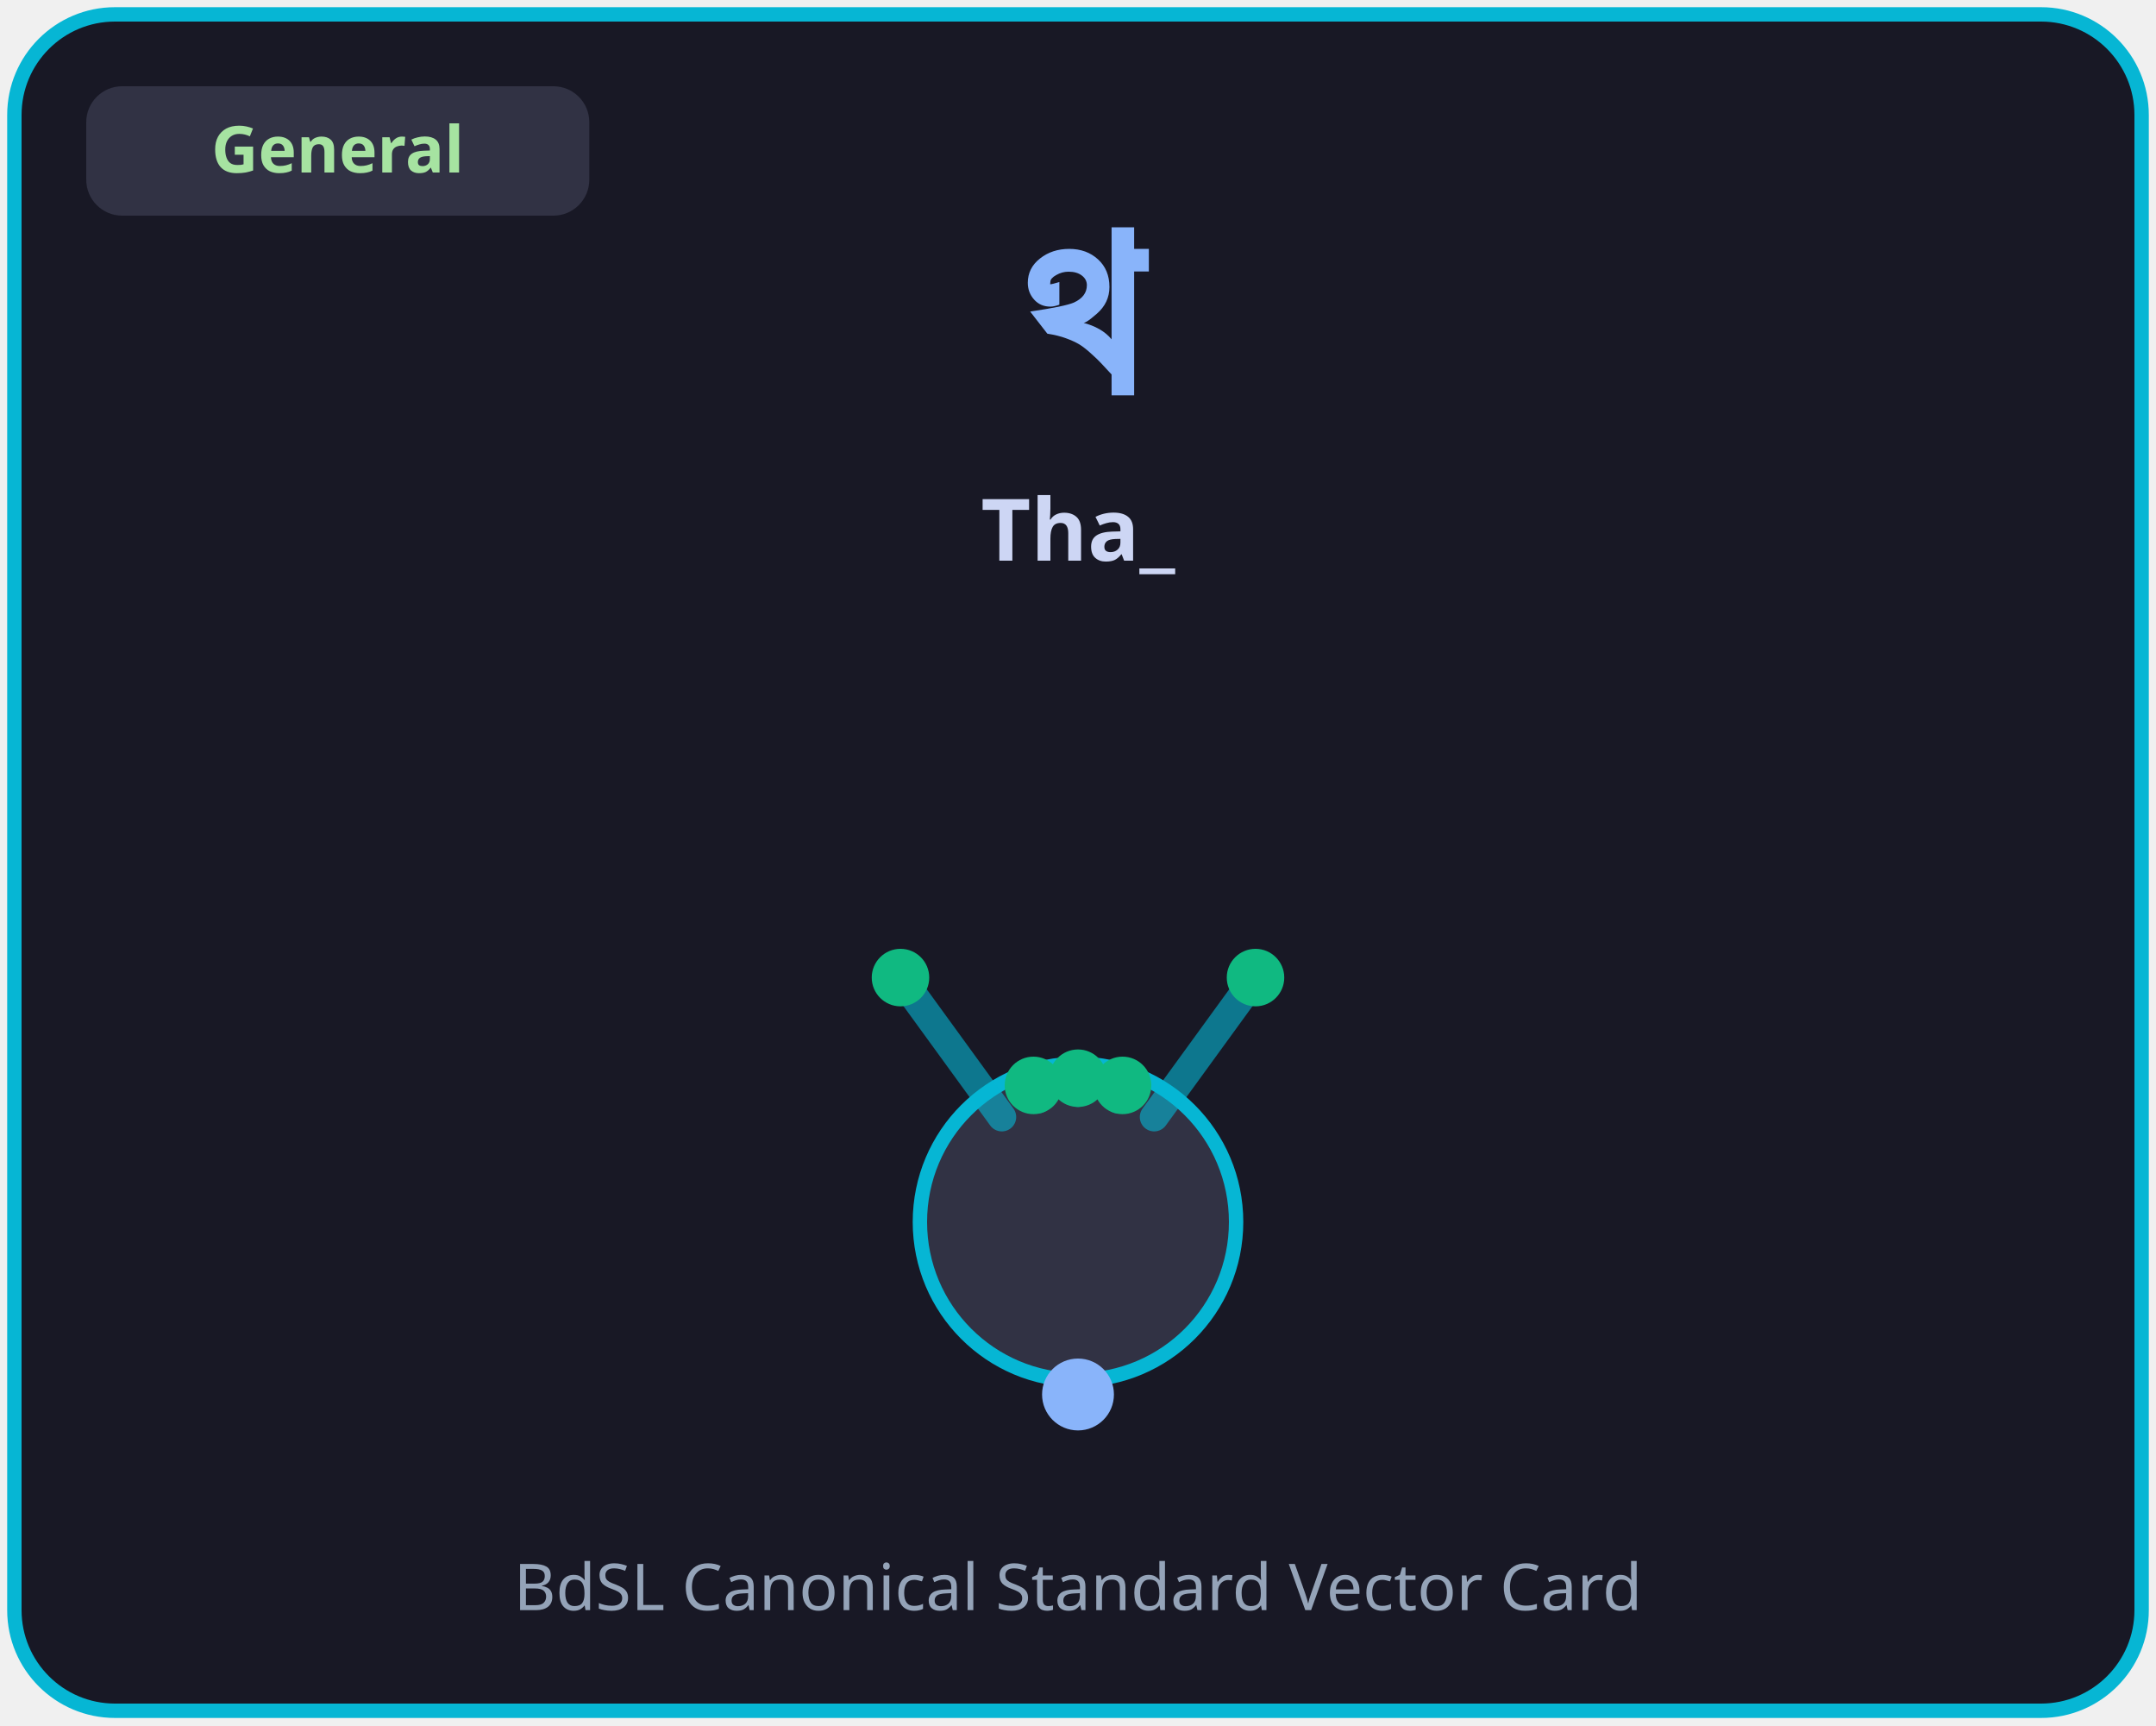
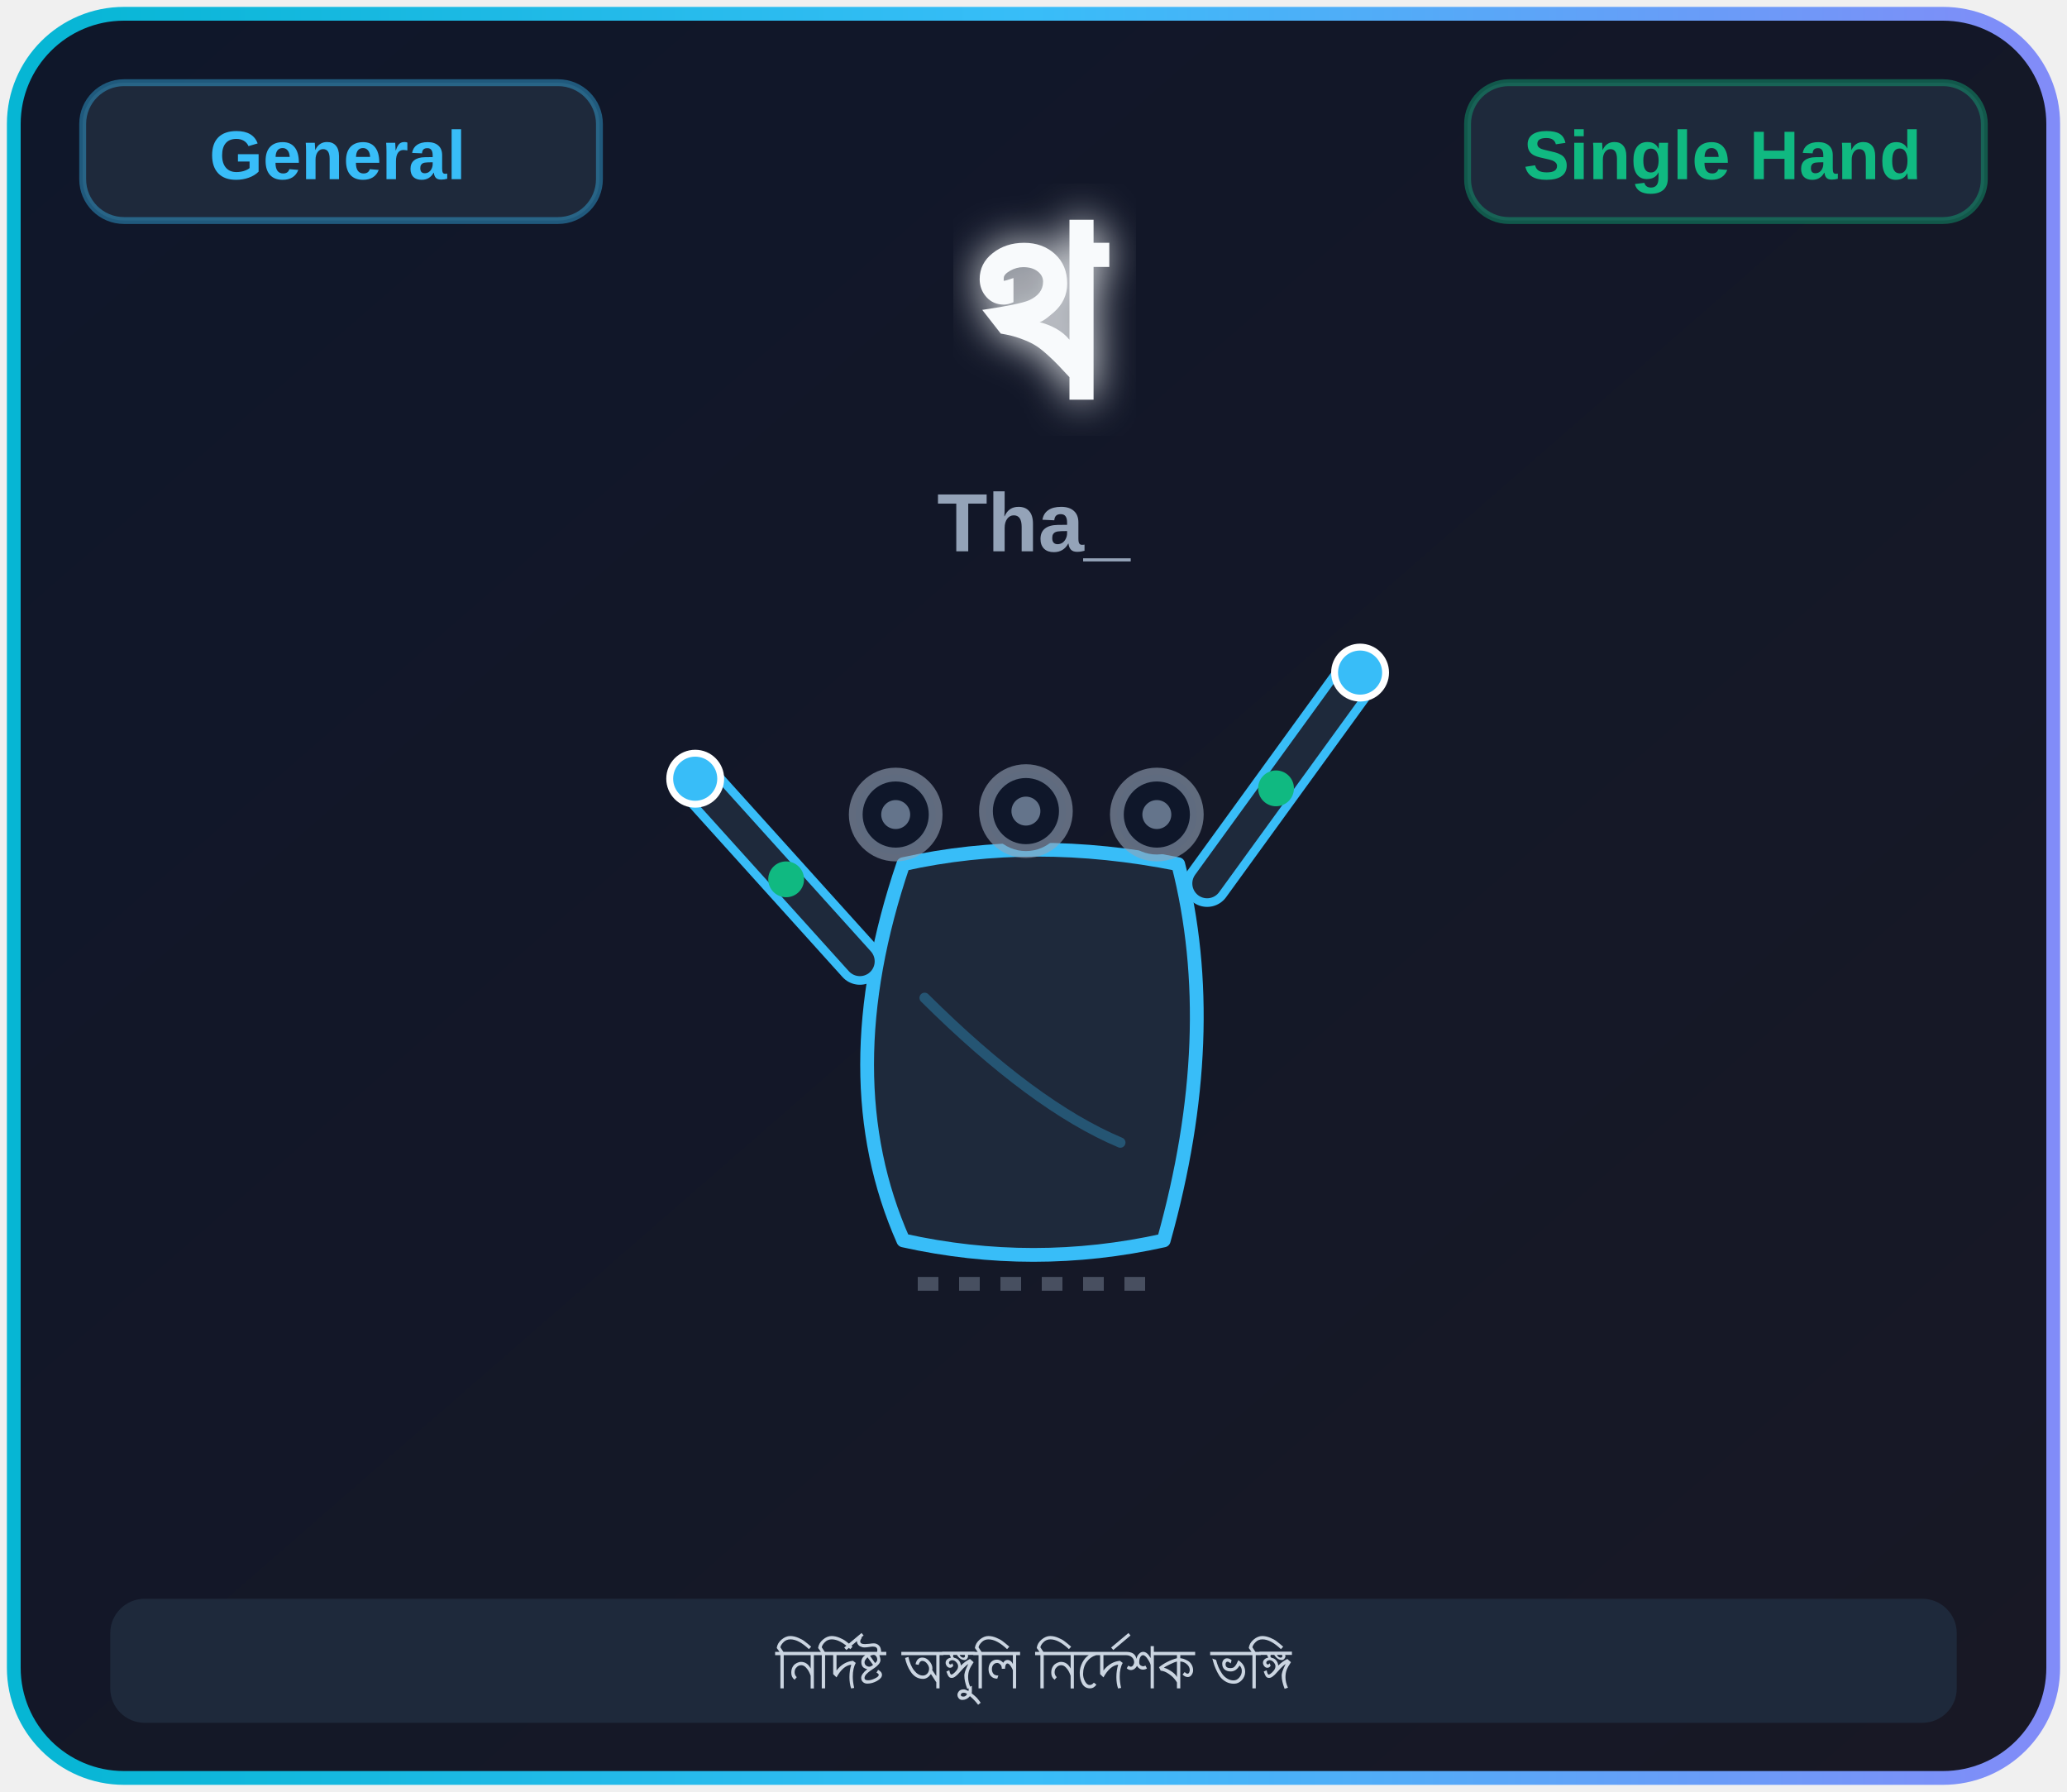
- <svg xmlns="http://www.w3.org/2000/svg" viewBox="0 0 300 240" width="300" height="240">
-   <rect width="296" height="236" x="2" y="2" rx="14" fill="#181825" stroke="#06B6D4" stroke-width="2" />
-   <rect x="12" y="12" width="70" height="18" rx="5" fill="#313244" />
-   <text x="47" y="24" fill="#A6E3A1" font-family="Segoe UI, sans-serif" font-size="9" font-weight="bold" text-anchor="middle">General</text>
-   <text x="150" y="55" fill="#89B4FA" font-family="SolaimanLipi, Arial, sans-serif" font-size="34" font-weight="bold" text-anchor="middle">থ</text>
-   <text x="150" y="78" fill="#CDD6F4" font-family="Segoe UI, sans-serif" font-size="12" font-weight="bold" text-anchor="middle">Tha_</text>
-   <g transform="translate(0, 10)">
-     <circle cx="150" cy="160" r="22" fill="#313244" stroke="#06B6D4" stroke-width="2" />
-     <circle cx="150" cy="184" r="5" fill="#89B4FA" />
-     <line x1="139.4" y1="145.4" x2="125.3" y2="126.0" stroke="rgba(6, 182, 212, 0.6)" stroke-width="4" stroke-linecap="round" />
-     <circle cx="125.3" cy="126.0" r="4" fill="#10B981" />
-     <line x1="144.4" y1="142.9" x2="143.8" y2="141.0" stroke="rgba(6, 182, 212, 0.6)" stroke-width="4" stroke-linecap="round" />
-     <circle cx="143.8" cy="141.0" r="4" fill="#10B981" />
-     <line x1="150.0" y1="142.0" x2="150.0" y2="140.0" stroke="rgba(6, 182, 212, 0.6)" stroke-width="4" stroke-linecap="round" />
-     <circle cx="150.0" cy="140.0" r="4" fill="#10B981" />
-     <line x1="155.6" y1="142.9" x2="156.2" y2="141.0" stroke="rgba(6, 182, 212, 0.6)" stroke-width="4" stroke-linecap="round" />
-     <circle cx="156.2" cy="141.0" r="4" fill="#10B981" />
-     <line x1="160.6" y1="145.4" x2="174.7" y2="126.0" stroke="rgba(6, 182, 212, 0.6)" stroke-width="4" stroke-linecap="round" />
-     <circle cx="174.7" cy="126.0" r="4" fill="#10B981" />
+ <svg xmlns="http://www.w3.org/2000/svg" viewBox="0 0 300 260" width="300" height="260">
+   <defs>
+     <linearGradient id="cardBg" x1="0%" y1="0%" x2="100%" y2="100%">
+       <stop offset="0%" stop-color="#0F172A" />
+       <stop offset="100%" stop-color="#181825" />
+     </linearGradient>
+     <linearGradient id="borderGlow" x1="0%" y1="0%" x2="100%" y2="0%">
+       <stop offset="0%" stop-color="#06B6D4" />
+       <stop offset="50%" stop-color="#38BDF8" />
+       <stop offset="100%" stop-color="#818CF8" />
+     </linearGradient>
+     <filter id="glow" x="-20%" y="-20%" width="140%" height="140%">
+       <feGaussianBlur stdDeviation="3" result="blur" />
+       <feComposite in="SourceGraphic" in2="blur" operator="over" />
+     </filter>
+   </defs>
+   <rect width="296" height="256" x="2" y="2" rx="16" fill="url(#cardBg)" stroke="url(#borderGlow)" stroke-width="2" />
+   <rect x="12" y="12" width="75" height="20" rx="6" fill="#1E293B" stroke="rgba(56, 189, 248, 0.4)" stroke-width="1" />
+   <text x="49" y="26" fill="#38BDF8" font-family="'Segoe UI', Arial, sans-serif" font-size="10" font-weight="bold" text-anchor="middle">General</text>
+   <rect x="213" y="12" width="75" height="20" rx="6" fill="#1E293B" stroke="rgba(16, 185, 129, 0.4)" stroke-width="1" />
+   <text x="250" y="26" fill="#10B981" font-family="'Segoe UI', Arial, sans-serif" font-size="10" font-weight="bold" text-anchor="middle">Single Hand</text>
+   <text x="150" y="58" fill="#F8FAFC" font-family="'SolaimanLipi', 'Segoe UI', Arial, sans-serif" font-size="38" font-weight="900" text-anchor="middle" filter="url(#glow)">থ</text>
+   <text x="150" y="80" fill="#94A3B8" font-family="'Segoe UI', Arial, sans-serif" font-size="12" font-weight="600" text-anchor="middle">Tha_</text>
+   <g id="hand_anatomy">
+     <path d="M 131.1,180.0 Q 150.0,184.2 168.9,180.0 Q 177.3,150.0 171.0,125.4 Q 150.0,121.2 131.1,125.4 Q 120.6,156.3 131.1,180.0 Z" fill="#1E293B" stroke="#38BDF8" stroke-width="2" stroke-linejoin="round" />
+     <path d="M 134.2,144.8 Q 150.0,160.5 162.6,165.8" fill="none" stroke="rgba(56, 189, 248, 0.3)" stroke-width="1.5" stroke-linecap="round" />
+     <line x1="133.2" y1="186.3" x2="166.8" y2="186.3" stroke="rgba(148, 163, 184, 0.4)" stroke-width="2" stroke-dasharray="3,3" />
+     <line x1="124.8" y1="139.5" x2="100.9" y2="113.0" stroke="#38BDF8" stroke-width="6.8" stroke-linecap="round" />
+     <line x1="124.8" y1="139.5" x2="100.9" y2="113.0" stroke="#1E293B" stroke-width="4.3" stroke-linecap="round" />
+     <circle cx="114.1" cy="127.6" r="2.6" fill="#10B981" />
+     <circle cx="100.9" cy="113.0" r="3.7" fill="#38BDF8" stroke="#FFFFFF" stroke-width="1" />
+     <circle cx="130.0" cy="118.2" r="5.8" fill="#0F172A" stroke="rgba(148, 163, 184, 0.6)" stroke-width="2" />
+     <circle cx="130.0" cy="118.2" r="2.1" fill="#64748B" />
+     <circle cx="148.9" cy="117.7" r="5.8" fill="#0F172A" stroke="rgba(148, 163, 184, 0.6)" stroke-width="2" />
+     <circle cx="148.9" cy="117.7" r="2.1" fill="#64748B" />
+     <circle cx="167.9" cy="118.2" r="5.8" fill="#0F172A" stroke="rgba(148, 163, 184, 0.6)" stroke-width="2" />
+     <circle cx="167.9" cy="118.2" r="2.1" fill="#64748B" />
+     <line x1="175.2" y1="128.2" x2="197.4" y2="97.6" stroke="#38BDF8" stroke-width="6.8" stroke-linecap="round" />
+     <line x1="175.2" y1="128.2" x2="197.4" y2="97.6" stroke="#1E293B" stroke-width="4.3" stroke-linecap="round" />
+     <circle cx="185.2" cy="114.4" r="2.6" fill="#10B981" />
+     <circle cx="197.4" cy="97.6" r="3.7" fill="#38BDF8" stroke="#FFFFFF" stroke-width="1" />
  </g>
-   <text x="150" y="224" fill="#94A3B8" font-family="Segoe UI, sans-serif" font-size="9" text-anchor="middle">BdSL Canonical Standard Vector Card</text>
+   <rect x="16" y="232" width="268" height="18" rx="5" fill="#1E293B" />
+   <text x="150" y="245" fill="#CBD5E1" font-family="'Segoe UI', Arial, sans-serif" font-size="9.5" font-weight="500" text-anchor="middle">নির্দিষ্ট অঙ্গুলি নির্দেশক ভঙ্গি</text>
</svg>
